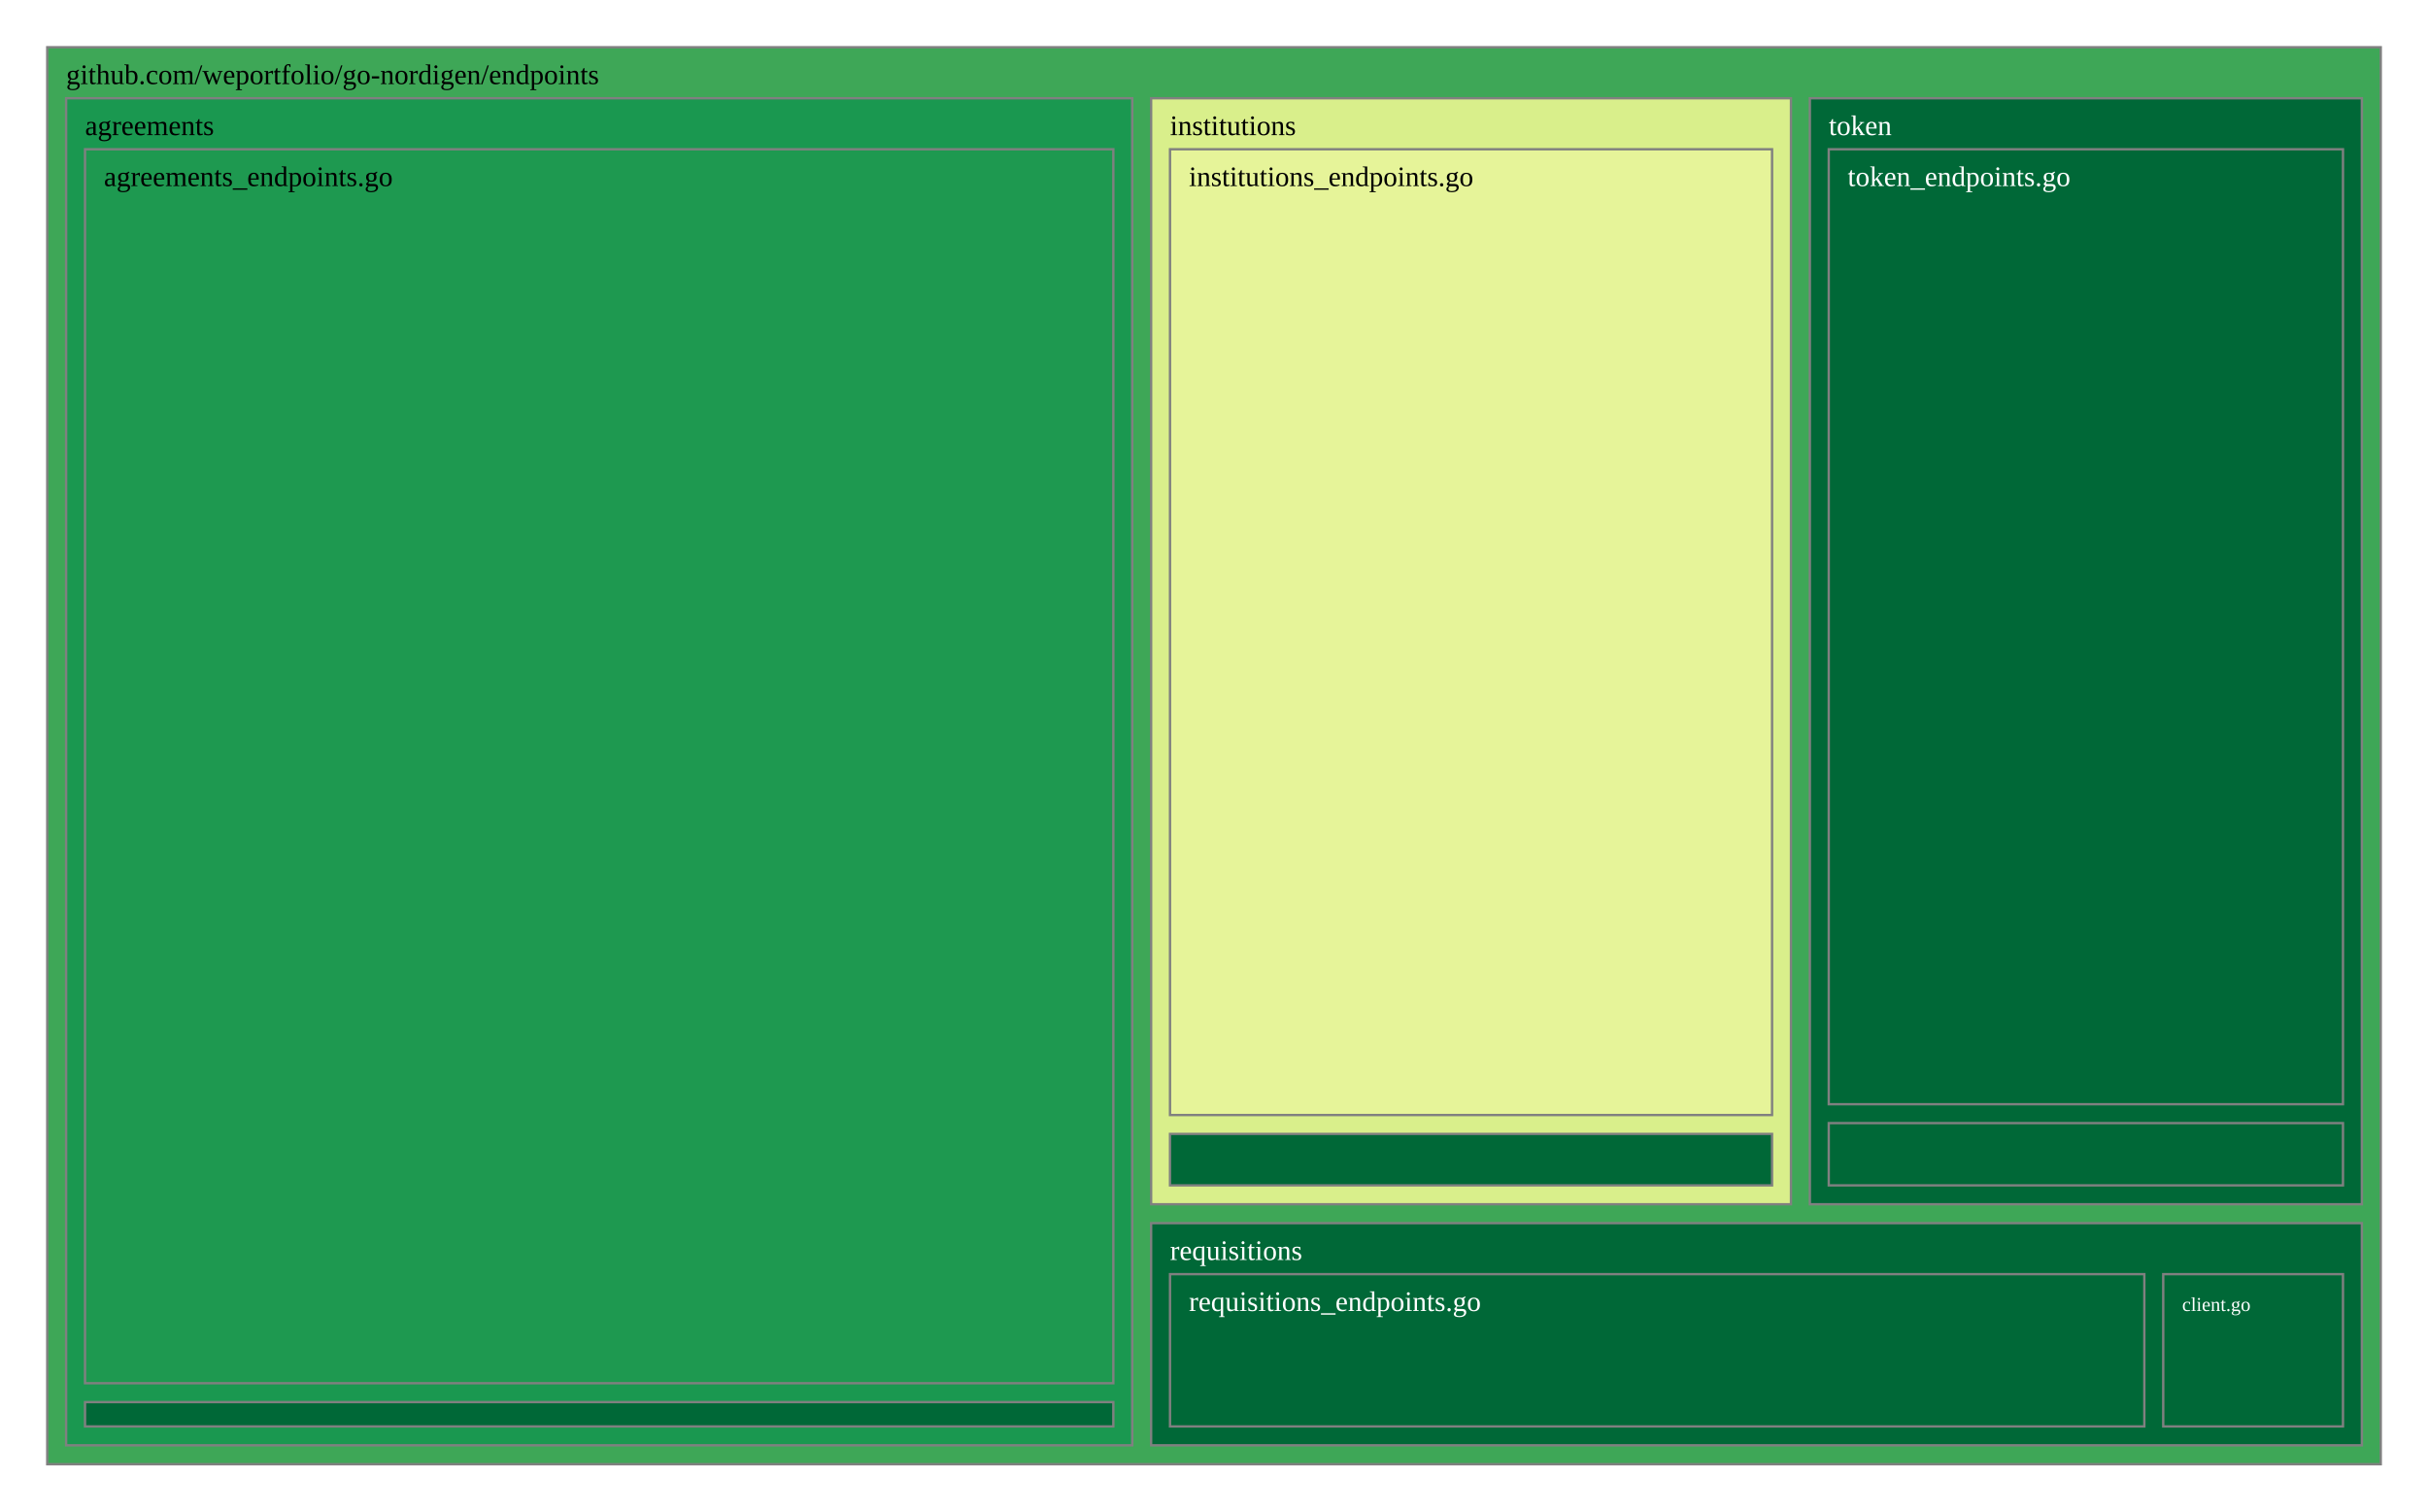
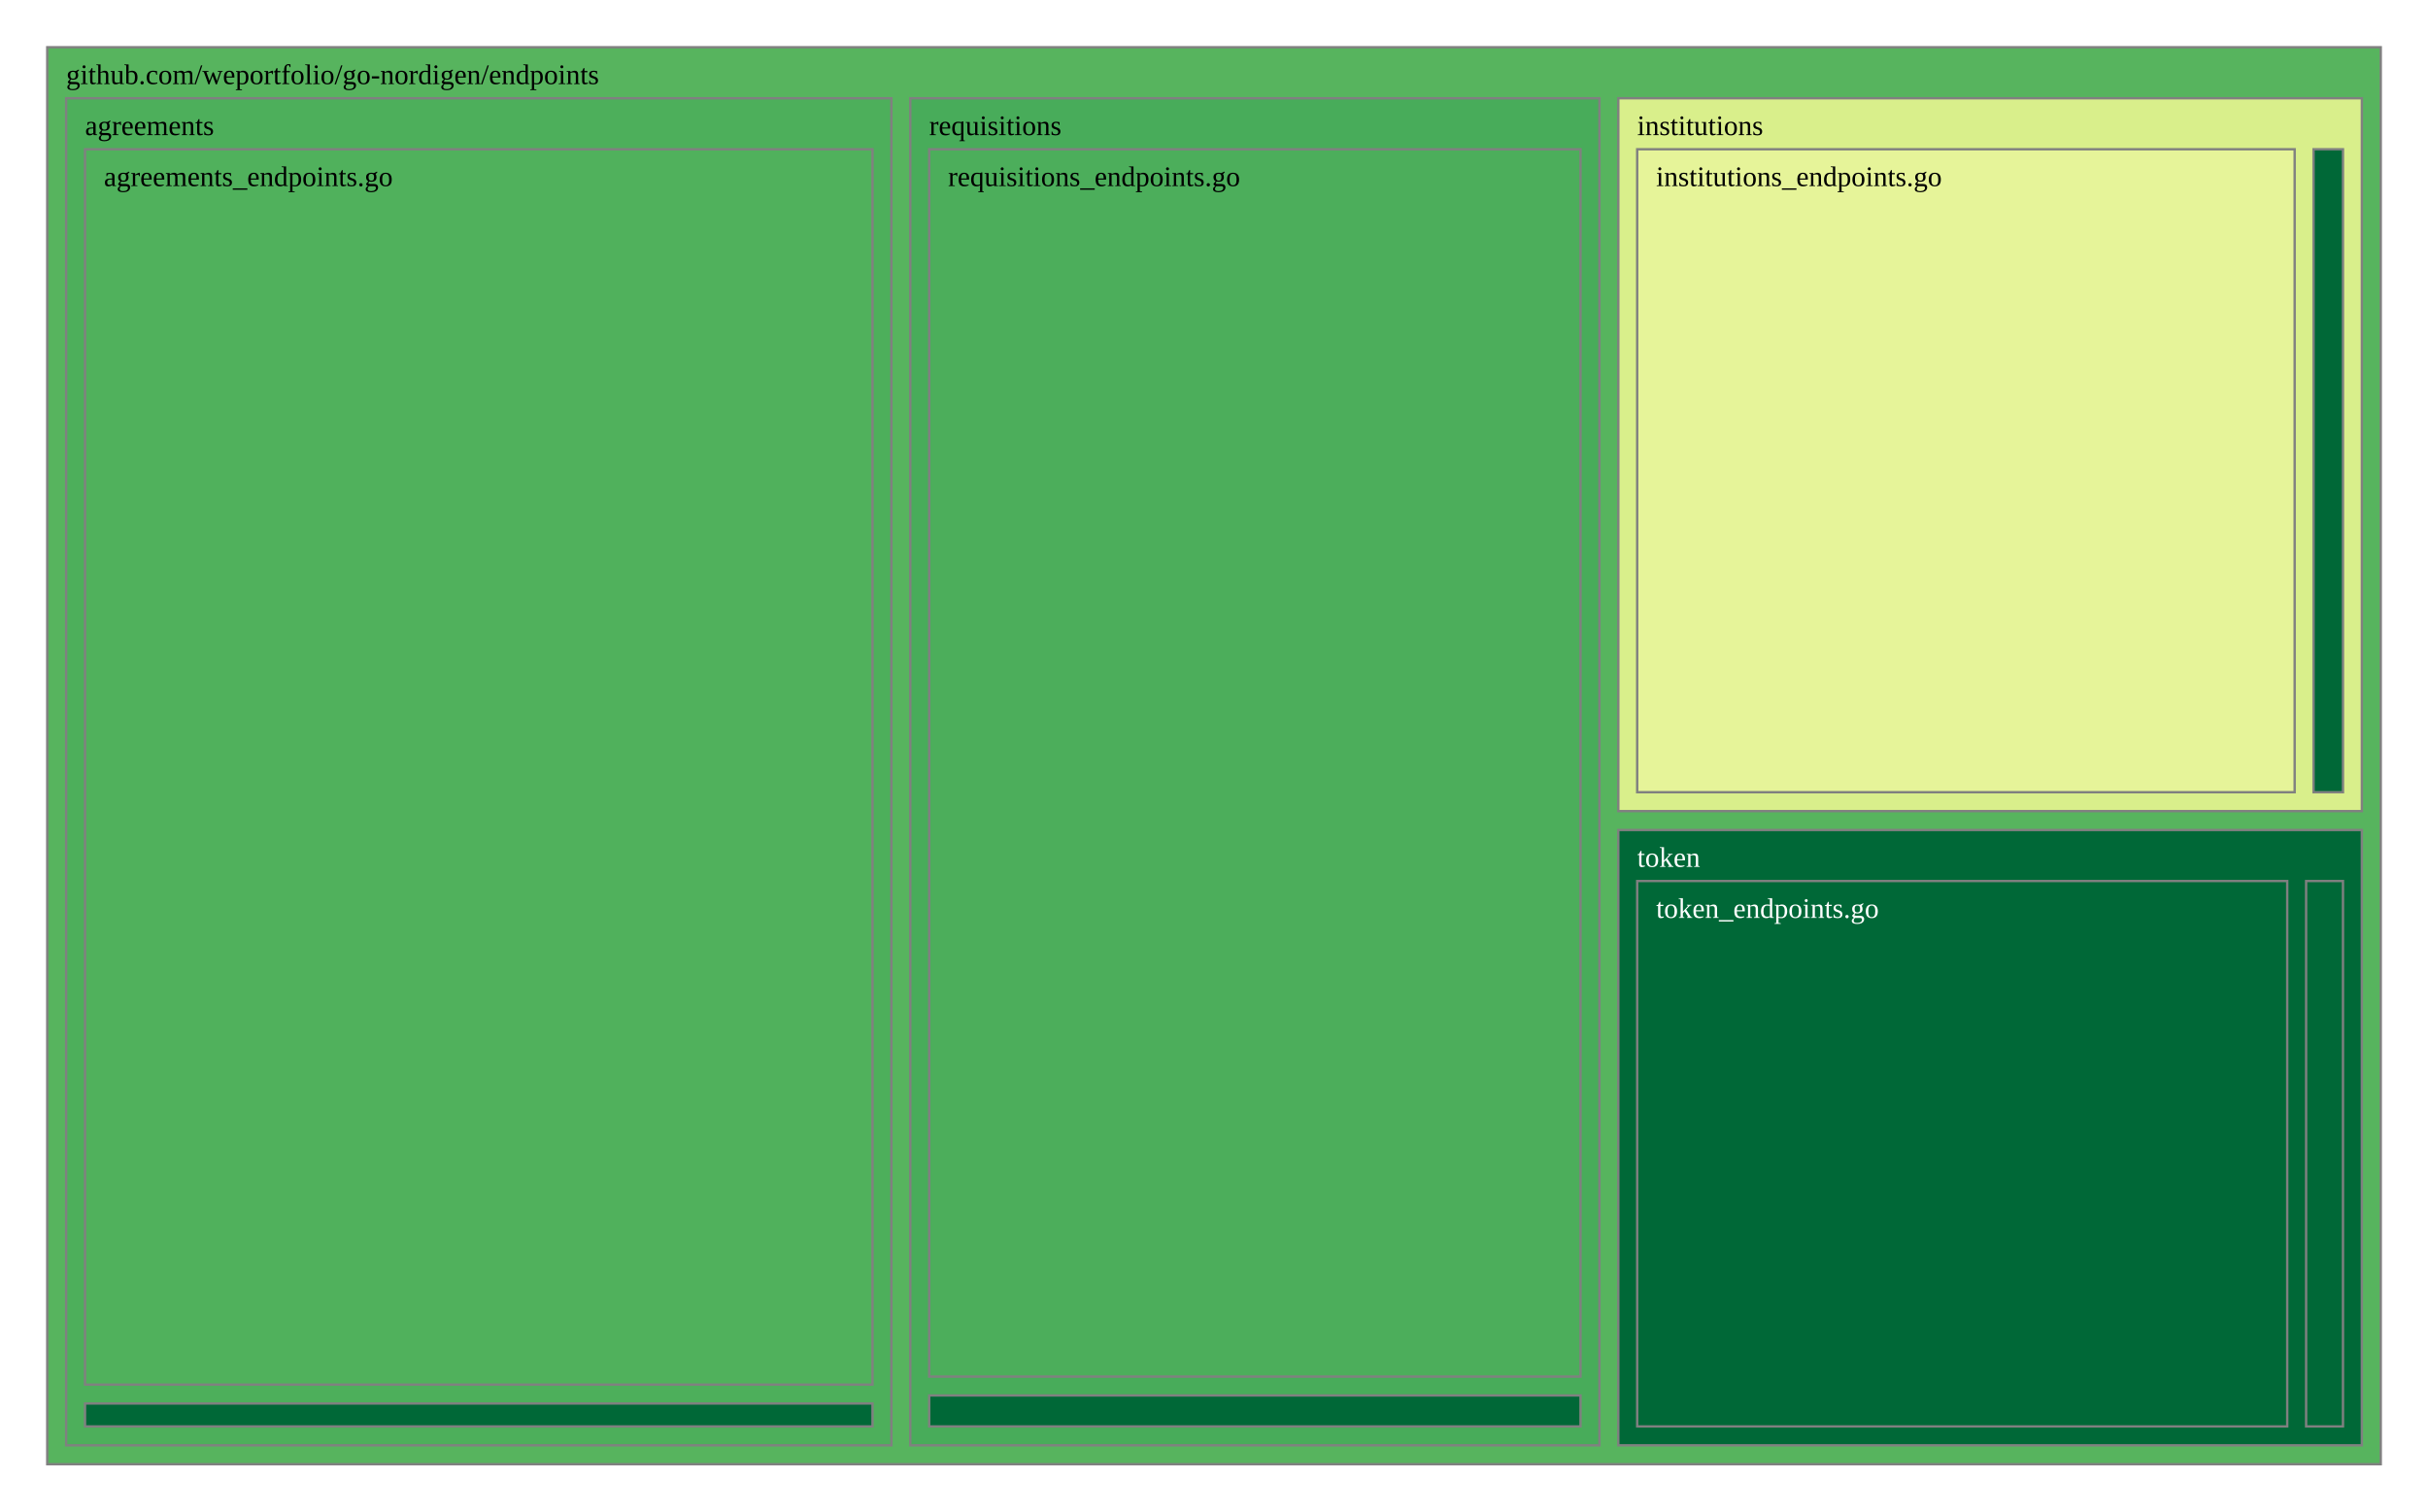
<svg xmlns="http://www.w3.org/2000/svg" viewBox="0 0 1028 640" style="background: white none repeat scroll 0% 0%;">
  <g>
-     <rect x="20" y="20" width="988" height="600" style="fill: rgba(62, 167, 87, 65535);opacity:1;fill-opacity:1;stroke:rgba(128,128,128,65535);stroke-width:1px;stroke-opacity:1;" />
+     <rect x="20" y="20" width="988" height="600" style="fill: rgba(87, 180, 94, 65535);opacity:1;fill-opacity:1;stroke:rgba(128,128,128,65535);stroke-width:1px;stroke-opacity:1;" />
    <text data-notex="1" text-anchor="start" transform="translate(28,35.6) scale(1)" style="font-family: Open Sans, verdana, arial, sans-serif !important; font-size: 12px; fill: rgb(0, 0, 0, 65535); fill-opacity: 1; white-space: pre;" data-math="N">github.com/weportfolio/go-nordigen/endpoints</text>
  </g>
  <g>
-     <rect x="28" y="41.6" width="451.375" height="570.4" style="fill: rgba(26, 152, 80, 65535);opacity:1;fill-opacity:1;stroke:rgba(128,128,128,65535);stroke-width:1px;stroke-opacity:1;" />
+     <rect x="28" y="41.6" width="349.412" height="570.4" style="fill: rgba(77, 175, 91, 65535);opacity:1;fill-opacity:1;stroke:rgba(128,128,128,65535);stroke-width:1px;stroke-opacity:1;" />
    <text data-notex="1" text-anchor="start" transform="translate(36,57.2) scale(1)" style="font-family: Open Sans, verdana, arial, sans-serif !important; font-size: 12px; fill: rgb(0, 0, 0, 65535); fill-opacity: 1; white-space: pre;" data-math="N">agreements</text>
  </g>
  <g>
-     <rect x="487.375" y="41.6" width="270.906" height="468.329" style="fill: rgba(217, 239, 139, 65535);opacity:1;fill-opacity:1;stroke:rgba(128,128,128,65535);stroke-width:1px;stroke-opacity:1;" />
-     <text data-notex="1" text-anchor="start" transform="translate(495.375,57.2) scale(1)" style="font-family: Open Sans, verdana, arial, sans-serif !important; font-size: 12px; fill: rgb(0, 0, 0, 65535); fill-opacity: 1; white-space: pre;" data-math="N">institutions</text>
+     <rect x="685.176" y="41.6" width="314.824" height="301.857" style="fill: rgba(217, 239, 139, 65535);opacity:1;fill-opacity:1;stroke:rgba(128,128,128,65535);stroke-width:1px;stroke-opacity:1;" />
+     <text data-notex="1" text-anchor="start" transform="translate(693.1765,57.2) scale(1)" style="font-family: Open Sans, verdana, arial, sans-serif !important; font-size: 12px; fill: rgb(0, 0, 0, 65535); fill-opacity: 1; white-space: pre;" data-math="N">institutions</text>
  </g>
  <g>
-     <rect x="487.375" y="517.929" width="512.625" height="94.071" style="fill: rgba(0, 104, 55, 65535);opacity:1;fill-opacity:1;stroke:rgba(128,128,128,65535);stroke-width:1px;stroke-opacity:1;" />
-     <text data-notex="1" text-anchor="start" transform="translate(495.375,533.5294) scale(1)" style="font-family: Open Sans, verdana, arial, sans-serif !important; font-size: 12px; fill: rgb(255, 255, 255, 65535); fill-opacity: 1; white-space: pre;" data-math="N">requisitions</text>
+     <rect x="385.412" y="41.6" width="291.765" height="570.4" style="fill: rgba(72, 172, 90, 65535);opacity:1;fill-opacity:1;stroke:rgba(128,128,128,65535);stroke-width:1px;stroke-opacity:1;" />
+     <text data-notex="1" text-anchor="start" transform="translate(393.4118,57.2) scale(1)" style="font-family: Open Sans, verdana, arial, sans-serif !important; font-size: 12px; fill: rgb(0, 0, 0, 65535); fill-opacity: 1; white-space: pre;" data-math="N">requisitions</text>
  </g>
  <g>
-     <rect x="766.281" y="41.6" width="233.719" height="468.329" style="fill: rgba(0, 104, 55, 65535);opacity:1;fill-opacity:1;stroke:rgba(128,128,128,65535);stroke-width:1px;stroke-opacity:1;" />
-     <text data-notex="1" text-anchor="start" transform="translate(774.2812,57.2) scale(1)" style="font-family: Open Sans, verdana, arial, sans-serif !important; font-size: 12px; fill: rgb(255, 255, 255, 65535); fill-opacity: 1; white-space: pre;" data-math="N">token</text>
+     <rect x="685.176" y="351.457" width="314.824" height="260.543" style="fill: rgba(0, 104, 55, 65535);opacity:1;fill-opacity:1;stroke:rgba(128,128,128,65535);stroke-width:1px;stroke-opacity:1;" />
+     <text data-notex="1" text-anchor="start" transform="translate(693.1765,367.0571) scale(1)" style="font-family: Open Sans, verdana, arial, sans-serif !important; font-size: 12px; fill: rgb(255, 255, 255, 65535); fill-opacity: 1; white-space: pre;" data-math="N">token</text>
  </g>
  <g>
-     <rect x="36" y="63.2" width="435.375" height="522.507" style="fill: rgba(30, 153, 80, 65535);opacity:1;fill-opacity:1;stroke:rgba(128,128,128,65535);stroke-width:1px;stroke-opacity:1;" />
+     <rect x="36" y="63.2" width="333.412" height="523.097" style="fill: rgba(80, 177, 92, 65535);opacity:1;fill-opacity:1;stroke:rgba(128,128,128,65535);stroke-width:1px;stroke-opacity:1;" />
    <text data-notex="1" text-anchor="start" transform="translate(44,78.8) scale(1)" style="font-family: Open Sans, verdana, arial, sans-serif !important; font-size: 12px; fill: rgb(0, 0, 0, 65535); fill-opacity: 1; white-space: pre;" data-math="N">agreements_endpoints.go</text>
  </g>
  <g>
-     <rect x="36" y="593.707" width="435.375" height="10.293" style="fill: rgba(0, 104, 55, 65535);opacity:1;fill-opacity:1;stroke:rgba(128,128,128,65535);stroke-width:1px;stroke-opacity:1;" />
+     <rect x="36" y="594.297" width="333.412" height="9.703" style="fill: rgba(0, 104, 55, 65535);opacity:1;fill-opacity:1;stroke:rgba(128,128,128,65535);stroke-width:1px;stroke-opacity:1;" />
  </g>
  <g>
-     <rect x="495.375" y="480.147" width="254.906" height="21.782" style="fill: rgba(0, 104, 55, 65535);opacity:1;fill-opacity:1;stroke:rgba(128,128,128,65535);stroke-width:1px;stroke-opacity:1;" />
+     <rect x="979.545" y="63.2" width="12.455" height="272.257" style="fill: rgba(0, 104, 55, 65535);opacity:1;fill-opacity:1;stroke:rgba(128,128,128,65535);stroke-width:1px;stroke-opacity:1;" />
  </g>
  <g>
-     <rect x="495.375" y="63.2" width="254.906" height="408.947" style="fill: rgba(230, 244, 153, 65535);opacity:1;fill-opacity:1;stroke:rgba(128,128,128,65535);stroke-width:1px;stroke-opacity:1;" />
-     <text data-notex="1" text-anchor="start" transform="translate(503.375,78.8) scale(0.995443)" style="font-family: Open Sans, verdana, arial, sans-serif !important; font-size: 12px; fill: rgb(0, 0, 0, 65535); fill-opacity: 1; white-space: pre;" data-math="N">institutions_endpoints.go</text>
+     <rect x="693.176" y="63.2" width="278.369" height="272.257" style="fill: rgba(230, 244, 153, 65535);opacity:1;fill-opacity:1;stroke:rgba(128,128,128,65535);stroke-width:1px;stroke-opacity:1;" />
+     <text data-notex="1" text-anchor="start" transform="translate(701.1765,78.8) scale(1)" style="font-family: Open Sans, verdana, arial, sans-serif !important; font-size: 12px; fill: rgb(0, 0, 0, 65535); fill-opacity: 1; white-space: pre;" data-math="N">institutions_endpoints.go</text>
  </g>
  <g>
-     <rect x="915.896" y="539.529" width="76.104" height="64.471" style="fill: rgba(0, 104, 55, 65535);opacity:1;fill-opacity:1;stroke:rgba(128,128,128,65535);stroke-width:1px;stroke-opacity:1;" />
-     <text data-notex="1" text-anchor="start" transform="translate(923.8958,555.1294) scale(0.69565)" style="font-family: Open Sans, verdana, arial, sans-serif !important; font-size: 12px; fill: rgb(255, 255, 255, 65535); fill-opacity: 1; white-space: pre;" data-math="N">client.go</text>
+     <rect x="393.412" y="590.892" width="275.765" height="13.108" style="fill: rgba(0, 104, 55, 65535);opacity:1;fill-opacity:1;stroke:rgba(128,128,128,65535);stroke-width:1px;stroke-opacity:1;" />
  </g>
  <g>
-     <rect x="495.375" y="539.529" width="412.521" height="64.471" style="fill: rgba(0, 104, 55, 65535);opacity:1;fill-opacity:1;stroke:rgba(128,128,128,65535);stroke-width:1px;stroke-opacity:1;" />
-     <text data-notex="1" text-anchor="start" transform="translate(503.375,555.1294) scale(1)" style="font-family: Open Sans, verdana, arial, sans-serif !important; font-size: 12px; fill: rgb(255, 255, 255, 65535); fill-opacity: 1; white-space: pre;" data-math="N">requisitions_endpoints.go</text>
+     <rect x="393.412" y="63.2" width="275.765" height="519.692" style="fill: rgba(76, 174, 91, 65535);opacity:1;fill-opacity:1;stroke:rgba(128,128,128,65535);stroke-width:1px;stroke-opacity:1;" />
+     <text data-notex="1" text-anchor="start" transform="translate(401.4118,78.8) scale(1)" style="font-family: Open Sans, verdana, arial, sans-serif !important; font-size: 12px; fill: rgb(0, 0, 0, 65535); fill-opacity: 1; white-space: pre;" data-math="N">requisitions_endpoints.go</text>
  </g>
  <g>
-     <rect x="774.281" y="475.566" width="217.719" height="26.364" style="fill: rgba(0, 104, 55, 65535);opacity:1;fill-opacity:1;stroke:rgba(128,128,128,65535);stroke-width:1px;stroke-opacity:1;" />
+     <rect x="976.398" y="373.057" width="15.602" height="230.943" style="fill: rgba(0, 104, 55, 65535);opacity:1;fill-opacity:1;stroke:rgba(128,128,128,65535);stroke-width:1px;stroke-opacity:1;" />
  </g>
  <g>
-     <rect x="774.281" y="63.2" width="217.719" height="404.366" style="fill: rgba(0, 104, 55, 65535);opacity:1;fill-opacity:1;stroke:rgba(128,128,128,65535);stroke-width:1px;stroke-opacity:1;" />
-     <text data-notex="1" text-anchor="start" transform="translate(782.2812,78.8) scale(1)" style="font-family: Open Sans, verdana, arial, sans-serif !important; font-size: 12px; fill: rgb(255, 255, 255, 65535); fill-opacity: 1; white-space: pre;" data-math="N">token_endpoints.go</text>
+     <rect x="693.176" y="373.057" width="275.222" height="230.943" style="fill: rgba(0, 104, 55, 65535);opacity:1;fill-opacity:1;stroke:rgba(128,128,128,65535);stroke-width:1px;stroke-opacity:1;" />
+     <text data-notex="1" text-anchor="start" transform="translate(701.1765,388.6571) scale(1)" style="font-family: Open Sans, verdana, arial, sans-serif !important; font-size: 12px; fill: rgb(255, 255, 255, 65535); fill-opacity: 1; white-space: pre;" data-math="N">token_endpoints.go</text>
  </g>
</svg>
